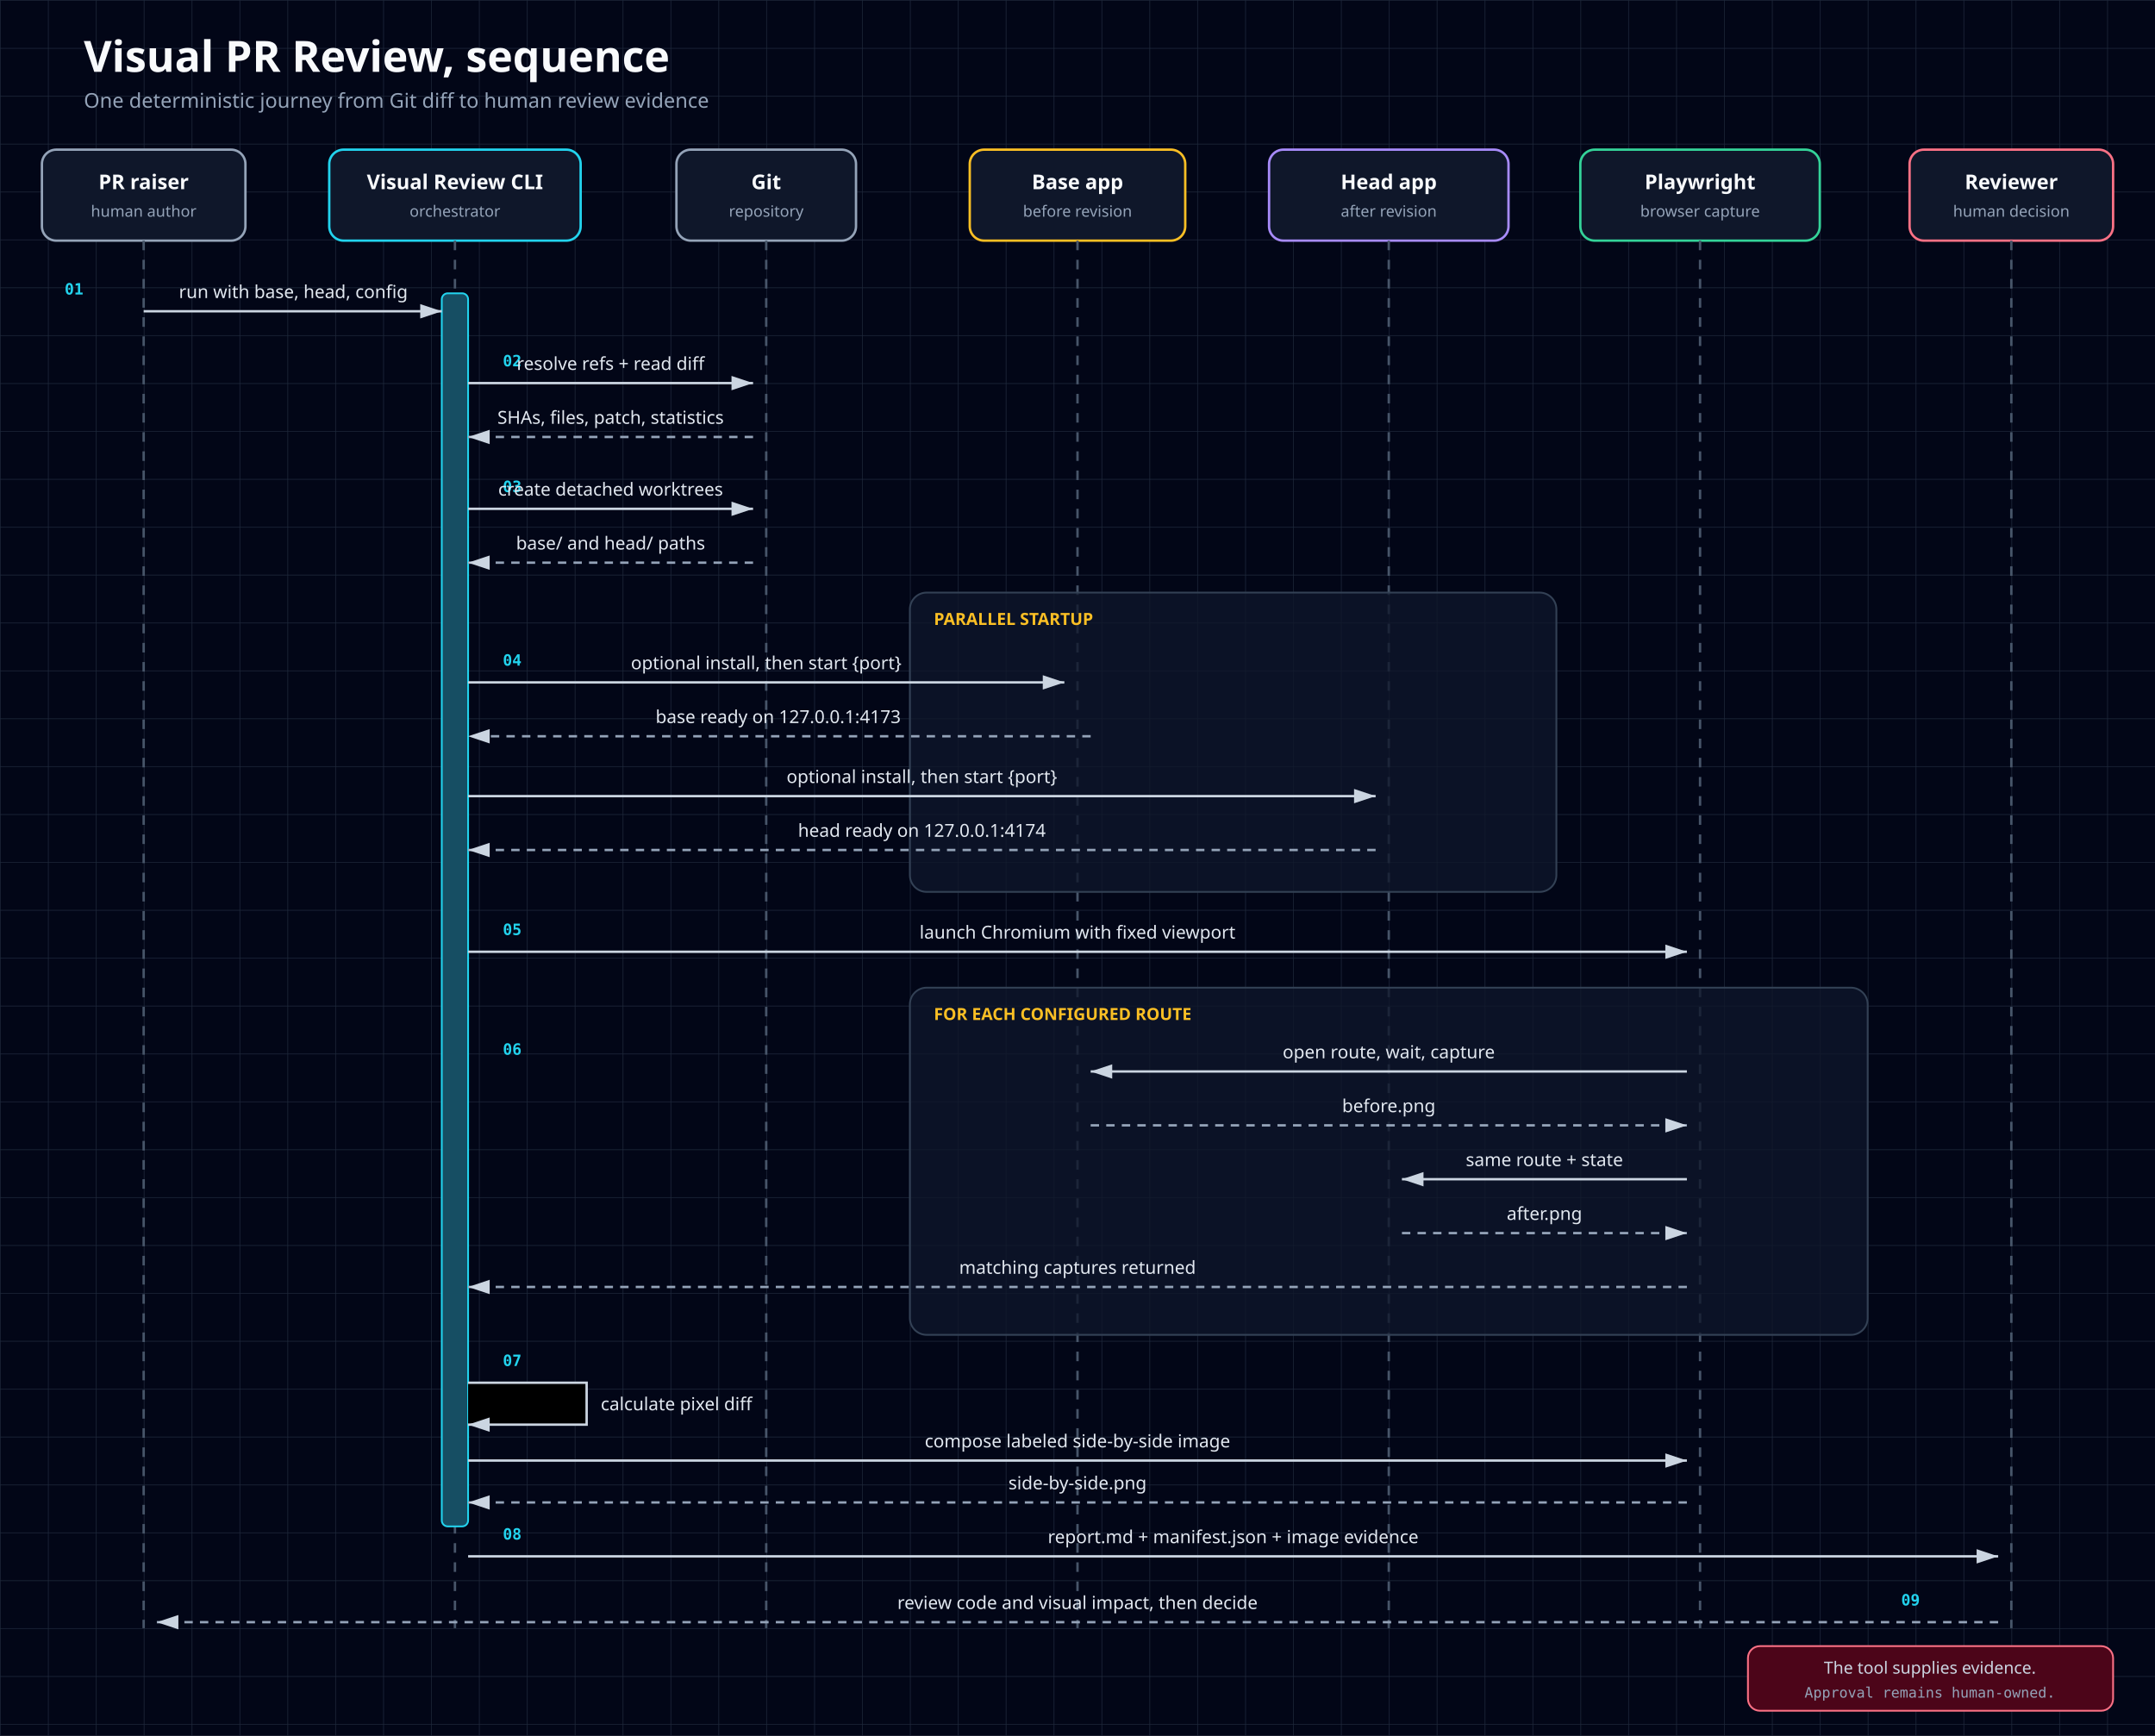
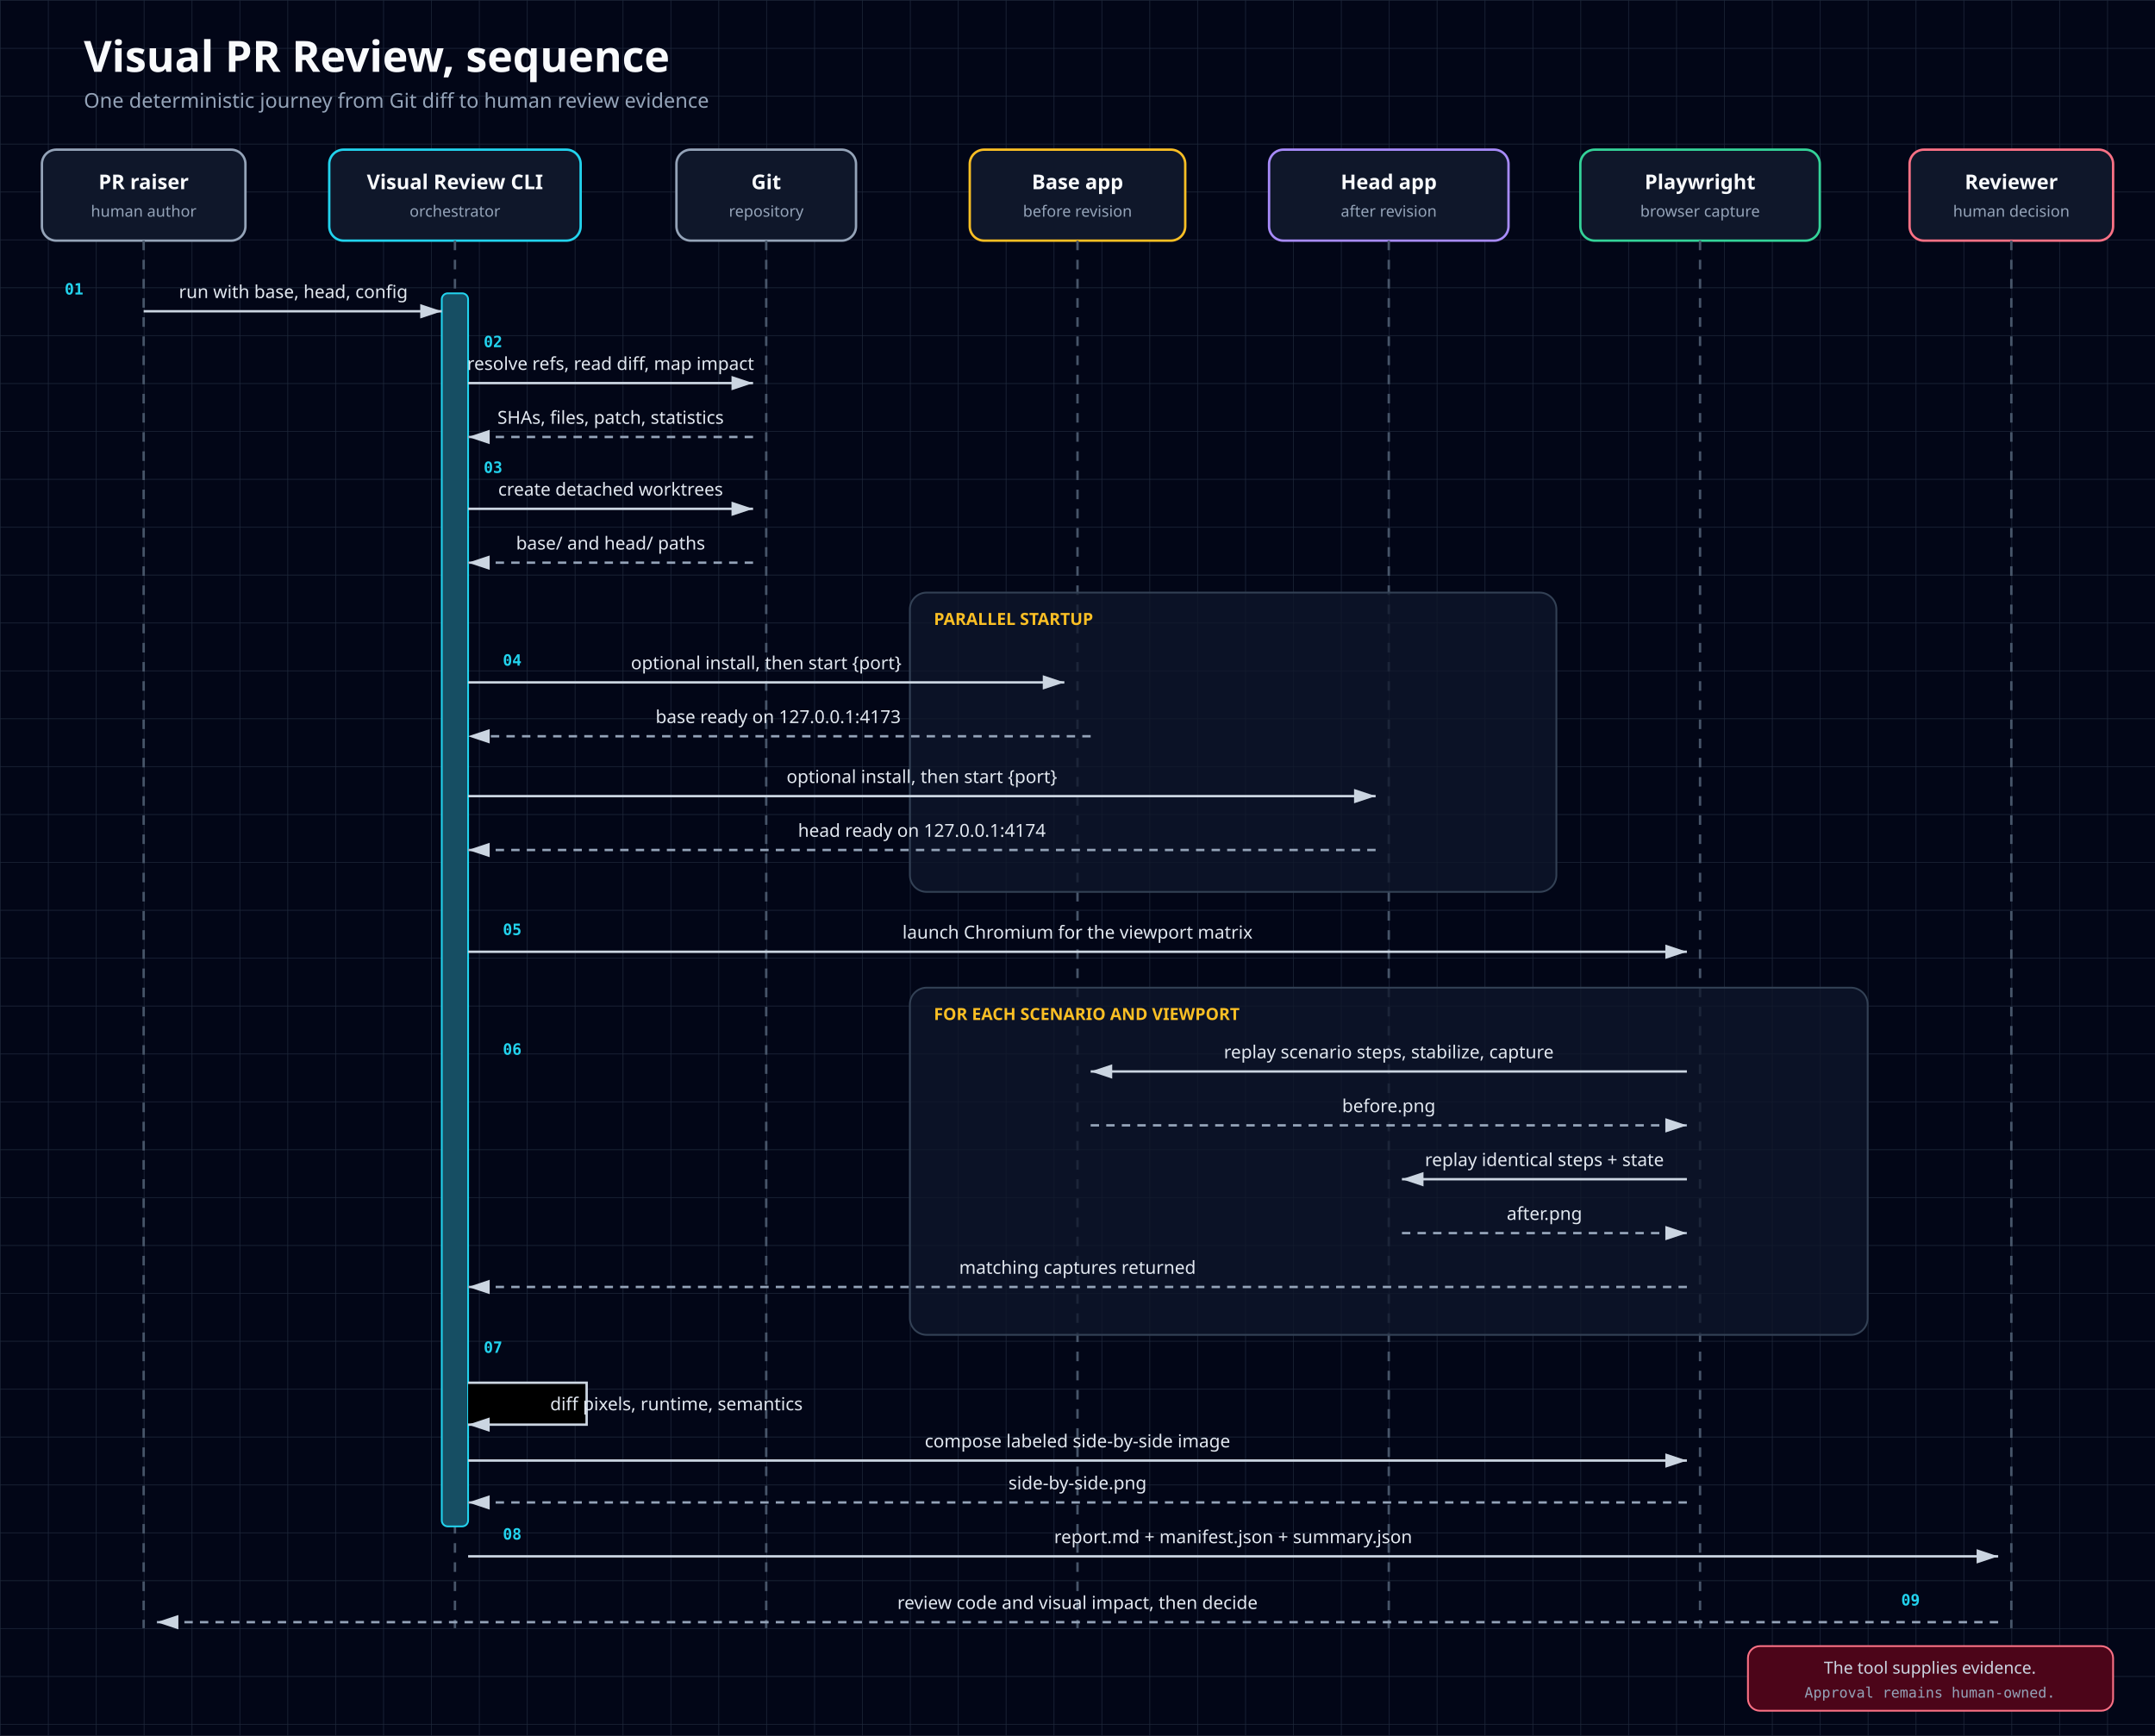
<svg xmlns="http://www.w3.org/2000/svg" width="1800" height="1450" viewBox="0 0 1800 1450">
  <defs>
    <pattern id="grid" width="40" height="40" patternUnits="userSpaceOnUse">
      <path d="M40 0H0V40" fill="none" stroke="#1e293b" stroke-width="1" />
    </pattern>
    <marker id="arrow" markerWidth="10" markerHeight="10" refX="9" refY="3" orient="auto">
      <path d="M0 0L9 3L0 6Z" fill="#cbd5e1" />
    </marker>
    <marker id="return" markerWidth="10" markerHeight="10" refX="1" refY="3" orient="auto">
      <path d="M9 0L0 3L9 6" fill="none" stroke="#94a3b8" stroke-width="1.4" />
    </marker>
    <style>
      .title{font:700 36px system-ui,sans-serif;fill:#f8fafc}.subtitle{font:17px system-ui,sans-serif;fill:#94a3b8}
      .actor{fill:#0f172a;stroke-width:2}.actorText{font:700 17px system-ui,sans-serif;fill:#f8fafc;text-anchor:middle}.actorSub{font:13px system-ui,sans-serif;fill:#94a3b8;text-anchor:middle}
      .life{stroke:#475569;stroke-width:2;stroke-dasharray:8 8}.msg{stroke:#cbd5e1;stroke-width:2;marker-end:url(#arrow)}.reply{stroke:#94a3b8;stroke-width:2;stroke-dasharray:7 6;marker-end:url(#arrow)}
      .label{font:15px system-ui,sans-serif;fill:#e2e8f0;text-anchor:middle}.note{font:14px system-ui,sans-serif;fill:#cbd5e1}.tiny{font:12px ui-monospace,monospace;fill:#94a3b8}
      .step{font:700 13px ui-monospace,monospace;fill:#22d3ee}.activation{fill:#164e63;stroke:#22d3ee;stroke-width:1.5}.group{fill:#0f172a;fill-opacity:.76;stroke:#334155;stroke-width:1.5}.groupTitle{font:700 14px system-ui,sans-serif;fill:#fbbf24}
    </style>
  </defs>
  <rect width="1800" height="1450" fill="#020617" />
  <rect width="1800" height="1450" fill="url(#grid)" />
  <text x="70" y="60" class="title">Visual PR Review, sequence</text>
  <text x="70" y="90" class="subtitle">One deterministic journey from Git diff to human review evidence</text>
  <g>
    <rect x="35" y="125" width="170" height="76" rx="12" class="actor" stroke="#94a3b8" />
    <text x="120" y="158" class="actorText">PR raiser</text>
    <text x="120" y="181" class="actorSub">human author</text>
  </g>
  <g>
    <rect x="275" y="125" width="210" height="76" rx="12" class="actor" stroke="#22d3ee" />
    <text x="380" y="158" class="actorText">Visual Review CLI</text>
    <text x="380" y="181" class="actorSub">orchestrator</text>
  </g>
  <g>
    <rect x="565" y="125" width="150" height="76" rx="12" class="actor" stroke="#94a3b8" />
    <text x="640" y="158" class="actorText">Git</text>
    <text x="640" y="181" class="actorSub">repository</text>
  </g>
  <g>
    <rect x="810" y="125" width="180" height="76" rx="12" class="actor" stroke="#fbbf24" />
    <text x="900" y="158" class="actorText">Base app</text>
    <text x="900" y="181" class="actorSub">before revision</text>
  </g>
  <g>
    <rect x="1060" y="125" width="200" height="76" rx="12" class="actor" stroke="#a78bfa" />
    <text x="1160" y="158" class="actorText">Head app</text>
    <text x="1160" y="181" class="actorSub">after revision</text>
  </g>
  <g>
    <rect x="1320" y="125" width="200" height="76" rx="12" class="actor" stroke="#34d399" />
    <text x="1420" y="158" class="actorText">Playwright</text>
    <text x="1420" y="181" class="actorSub">browser capture</text>
  </g>
  <g>
    <rect x="1595" y="125" width="170" height="76" rx="12" class="actor" stroke="#fb7185" />
    <text x="1680" y="158" class="actorText">Reviewer</text>
    <text x="1680" y="181" class="actorSub">human decision</text>
  </g>
  <path d="M120 201V1360M380 201V1360M640 201V1360M900 201V1360M1160 201V1360M1420 201V1360M1680 201V1360" class="life" />
  <rect x="369" y="245" width="22" height="1030" rx="5" class="activation" />
  <text x="54" y="246" class="step">01</text>
  <path d="M120 260H369" class="msg" />
  <text x="245" y="249" class="label">run with base, head, config</text>
-   <text x="420" y="306" class="step">02</text>
+   <text x="404" y="290" class="step">02</text>
  <path d="M391 320H629" class="msg" />
-   <text x="510" y="309" class="label">resolve refs + read diff</text>
+   <text x="510" y="309" class="label">resolve refs, read diff, map impact</text>
  <path d="M629 365H391" class="reply" />
  <text x="510" y="354" class="label">SHAs, files, patch, statistics</text>
-   <text x="420" y="411" class="step">03</text>
+   <text x="404" y="395" class="step">03</text>
  <path d="M391 425H629" class="msg" />
  <text x="510" y="414" class="label">create detached worktrees</text>
  <path d="M629 470H391" class="reply" />
  <text x="510" y="459" class="label">base/ and head/ paths</text>
  <rect x="760" y="495" width="540" height="250" rx="14" class="group" />
  <text x="780" y="522" class="groupTitle">PARALLEL STARTUP</text>
  <text x="420" y="556" class="step">04</text>
  <path d="M391 570H889" class="msg" />
  <text x="640" y="559" class="label">optional install, then start {port}</text>
  <path d="M911 615H391" class="reply" />
  <text x="650" y="604" class="label">base ready on 127.0.0.1:4173</text>
  <path d="M391 665H1149" class="msg" />
  <text x="770" y="654" class="label">optional install, then start {port}</text>
  <path d="M1149 710H391" class="reply" />
  <text x="770" y="699" class="label">head ready on 127.0.0.1:4174</text>
  <text x="420" y="781" class="step">05</text>
  <path d="M391 795H1409" class="msg" />
-   <text x="900" y="784" class="label">launch Chromium with fixed viewport</text>
+   <text x="900" y="784" class="label">launch Chromium for the viewport matrix</text>
  <rect x="760" y="825" width="800" height="290" rx="14" class="group" />
-   <text x="780" y="852" class="groupTitle">FOR EACH CONFIGURED ROUTE</text>
+   <text x="780" y="852" class="groupTitle">FOR EACH SCENARIO AND VIEWPORT</text>
  <text x="420" y="881" class="step">06</text>
  <path d="M1409 895H911" class="msg" />
-   <text x="1160" y="884" class="label">open route, wait, capture</text>
+   <text x="1160" y="884" class="label">replay scenario steps, stabilize, capture</text>
  <path d="M911 940H1409" class="reply" />
  <text x="1160" y="929" class="label">before.png</text>
  <path d="M1409 985H1171" class="msg" />
-   <text x="1290" y="974" class="label">same route + state</text>
+   <text x="1290" y="974" class="label">replay identical steps + state</text>
  <path d="M1171 1030H1409" class="reply" />
  <text x="1290" y="1019" class="label">after.png</text>
  <path d="M1409 1075H391" class="reply" />
  <text x="900" y="1064" class="label">matching captures returned</text>
-   <text x="420" y="1141" class="step">07</text>
+   <text x="404" y="1130" class="step">07</text>
  <path d="M391 1155H490V1190H391" class="msg" />
-   <text x="565" y="1178" class="label">calculate pixel diff</text>
+   <text x="565" y="1178" class="label">diff pixels, runtime, semantics</text>
  <path d="M391 1220H1409" class="msg" />
  <text x="900" y="1209" class="label">compose labeled side-by-side image</text>
  <path d="M1409 1255H391" class="reply" />
  <text x="900" y="1244" class="label">side-by-side.png</text>
  <text x="420" y="1286" class="step">08</text>
  <path d="M391 1300H1669" class="msg" />
-   <text x="1030" y="1289" class="label">report.md + manifest.json + image evidence</text>
+   <text x="1030" y="1289" class="label">report.md + manifest.json + summary.json</text>
  <text x="1588" y="1341" class="step">09</text>
  <path d="M1669 1355H131" class="reply" />
  <text x="900" y="1344" class="label">review code and visual impact, then decide</text>
  <rect x="1460" y="1375" width="305" height="54" rx="10" fill="#4c0519" stroke="#fb7185" stroke-width="1.5" />
  <text x="1612" y="1398" class="note" text-anchor="middle">The tool supplies evidence.</text>
  <text x="1612" y="1418" class="tiny" text-anchor="middle">Approval remains human-owned.</text>
</svg>
